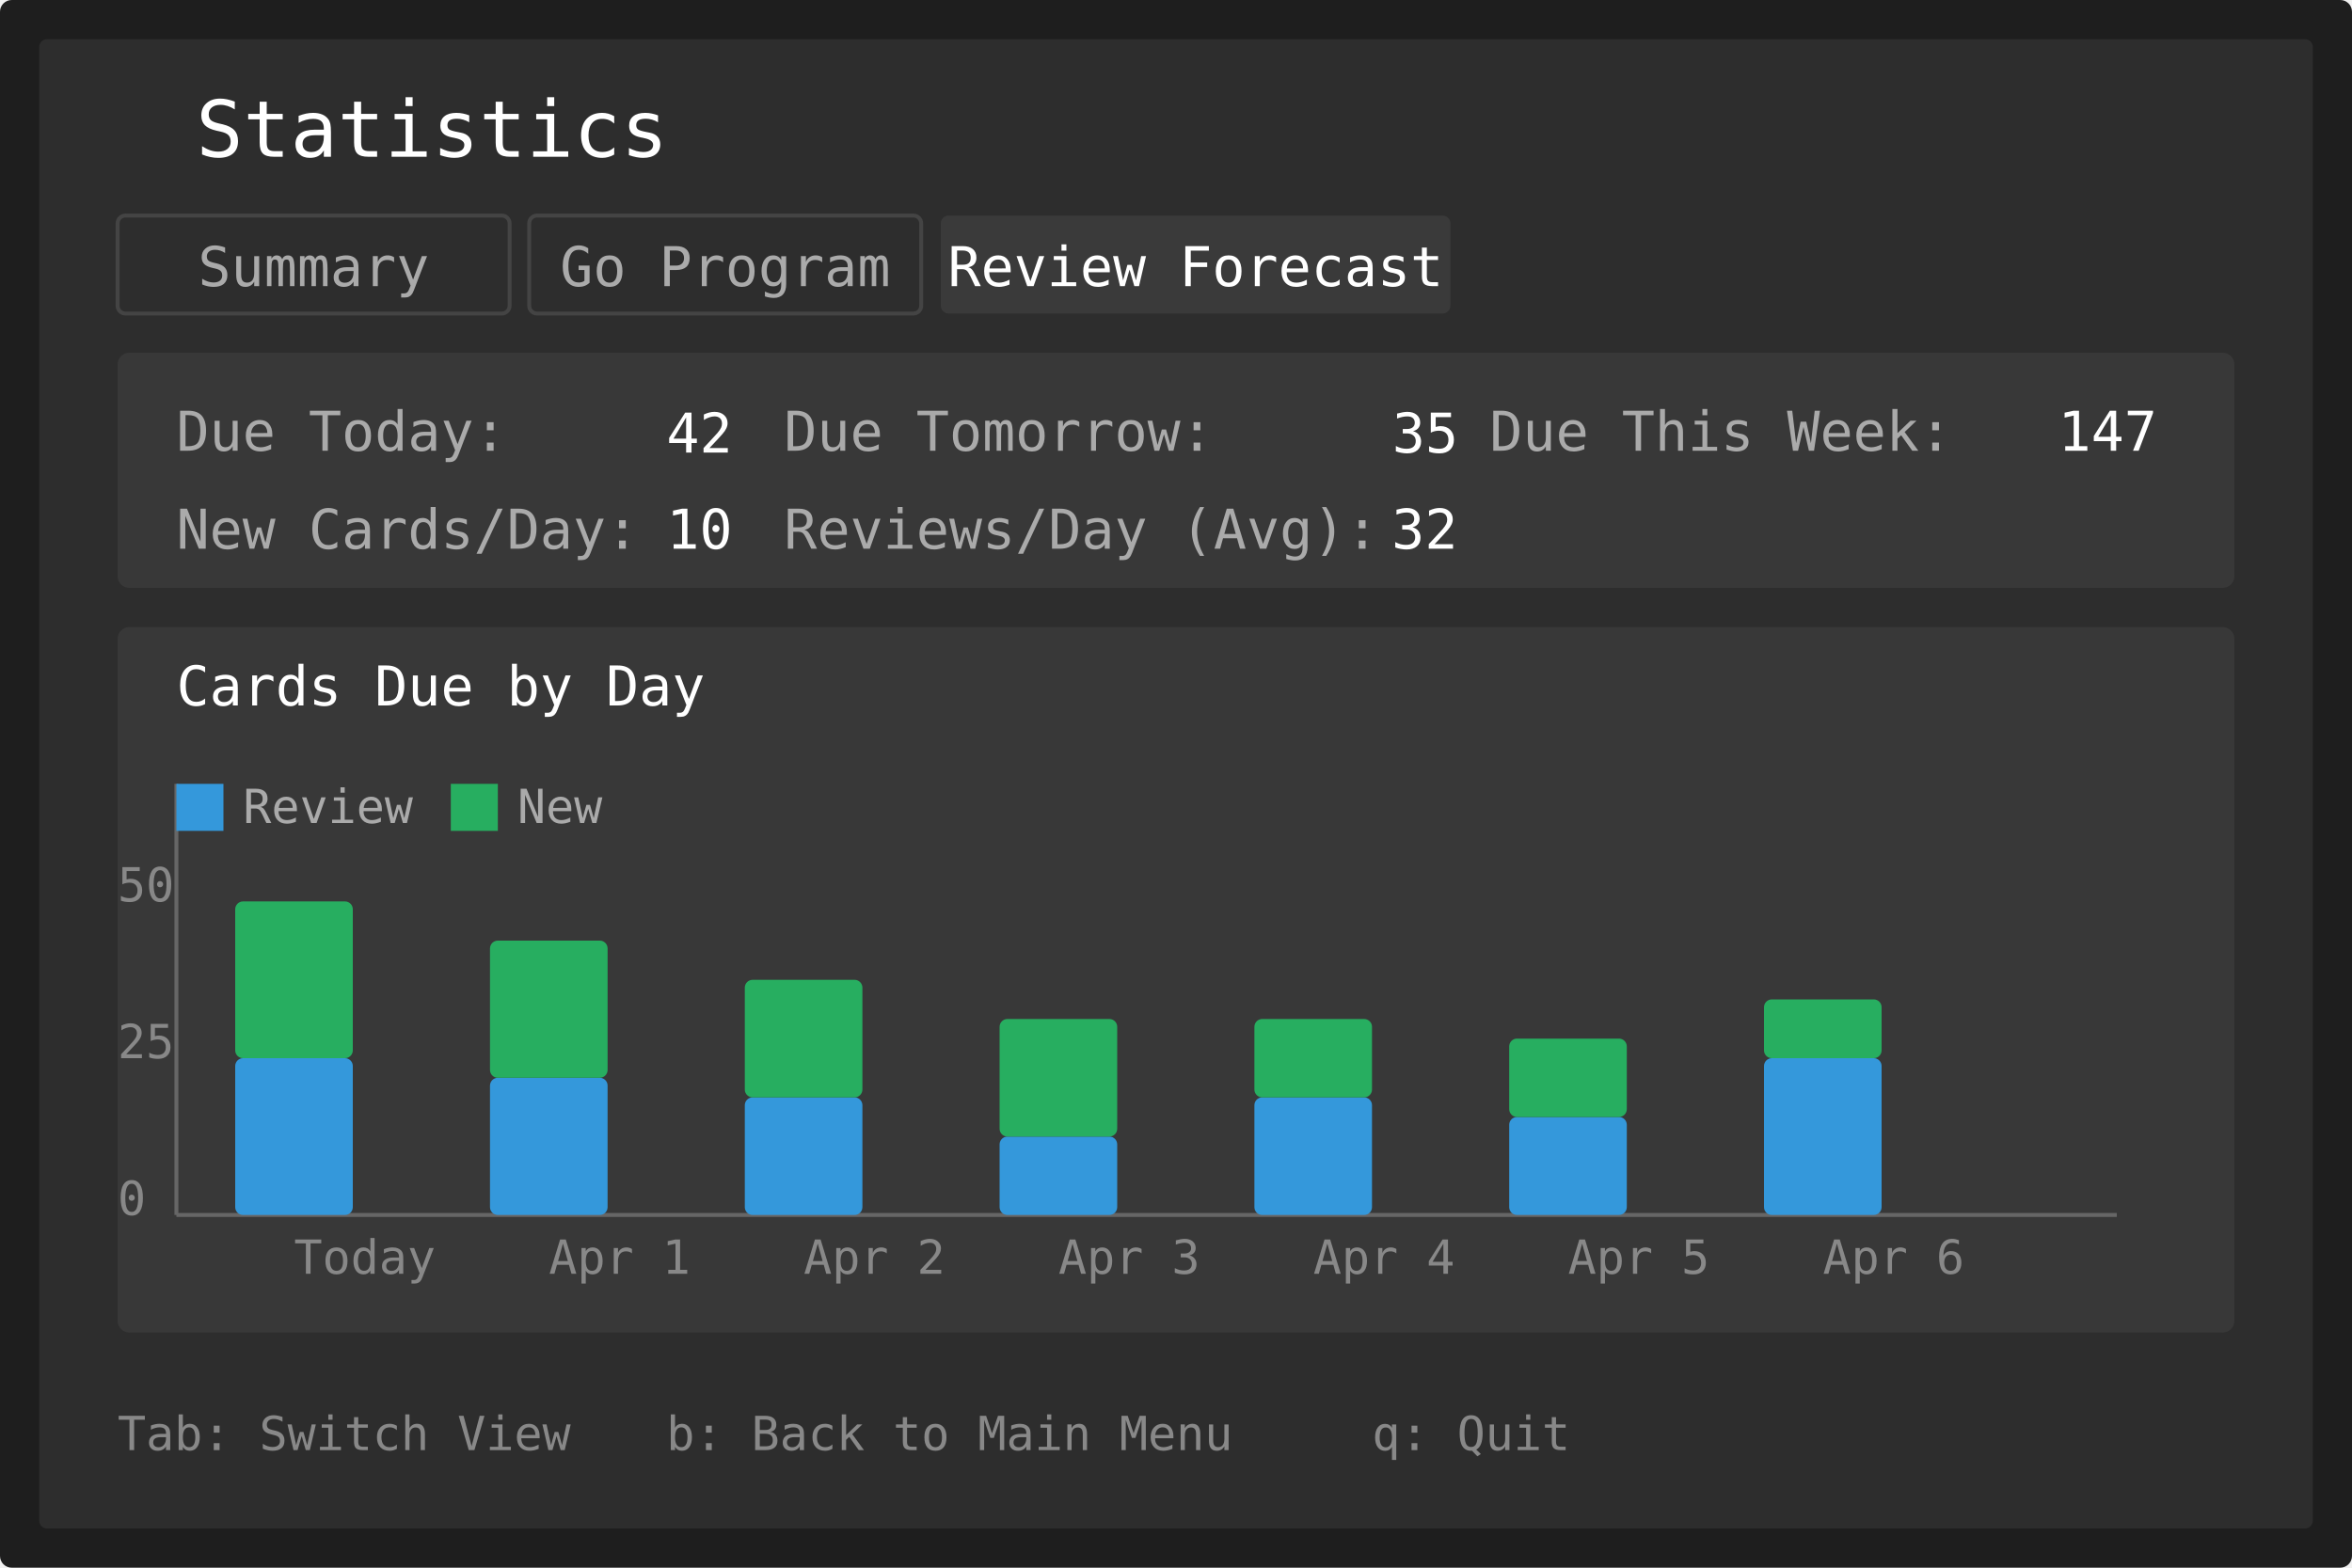
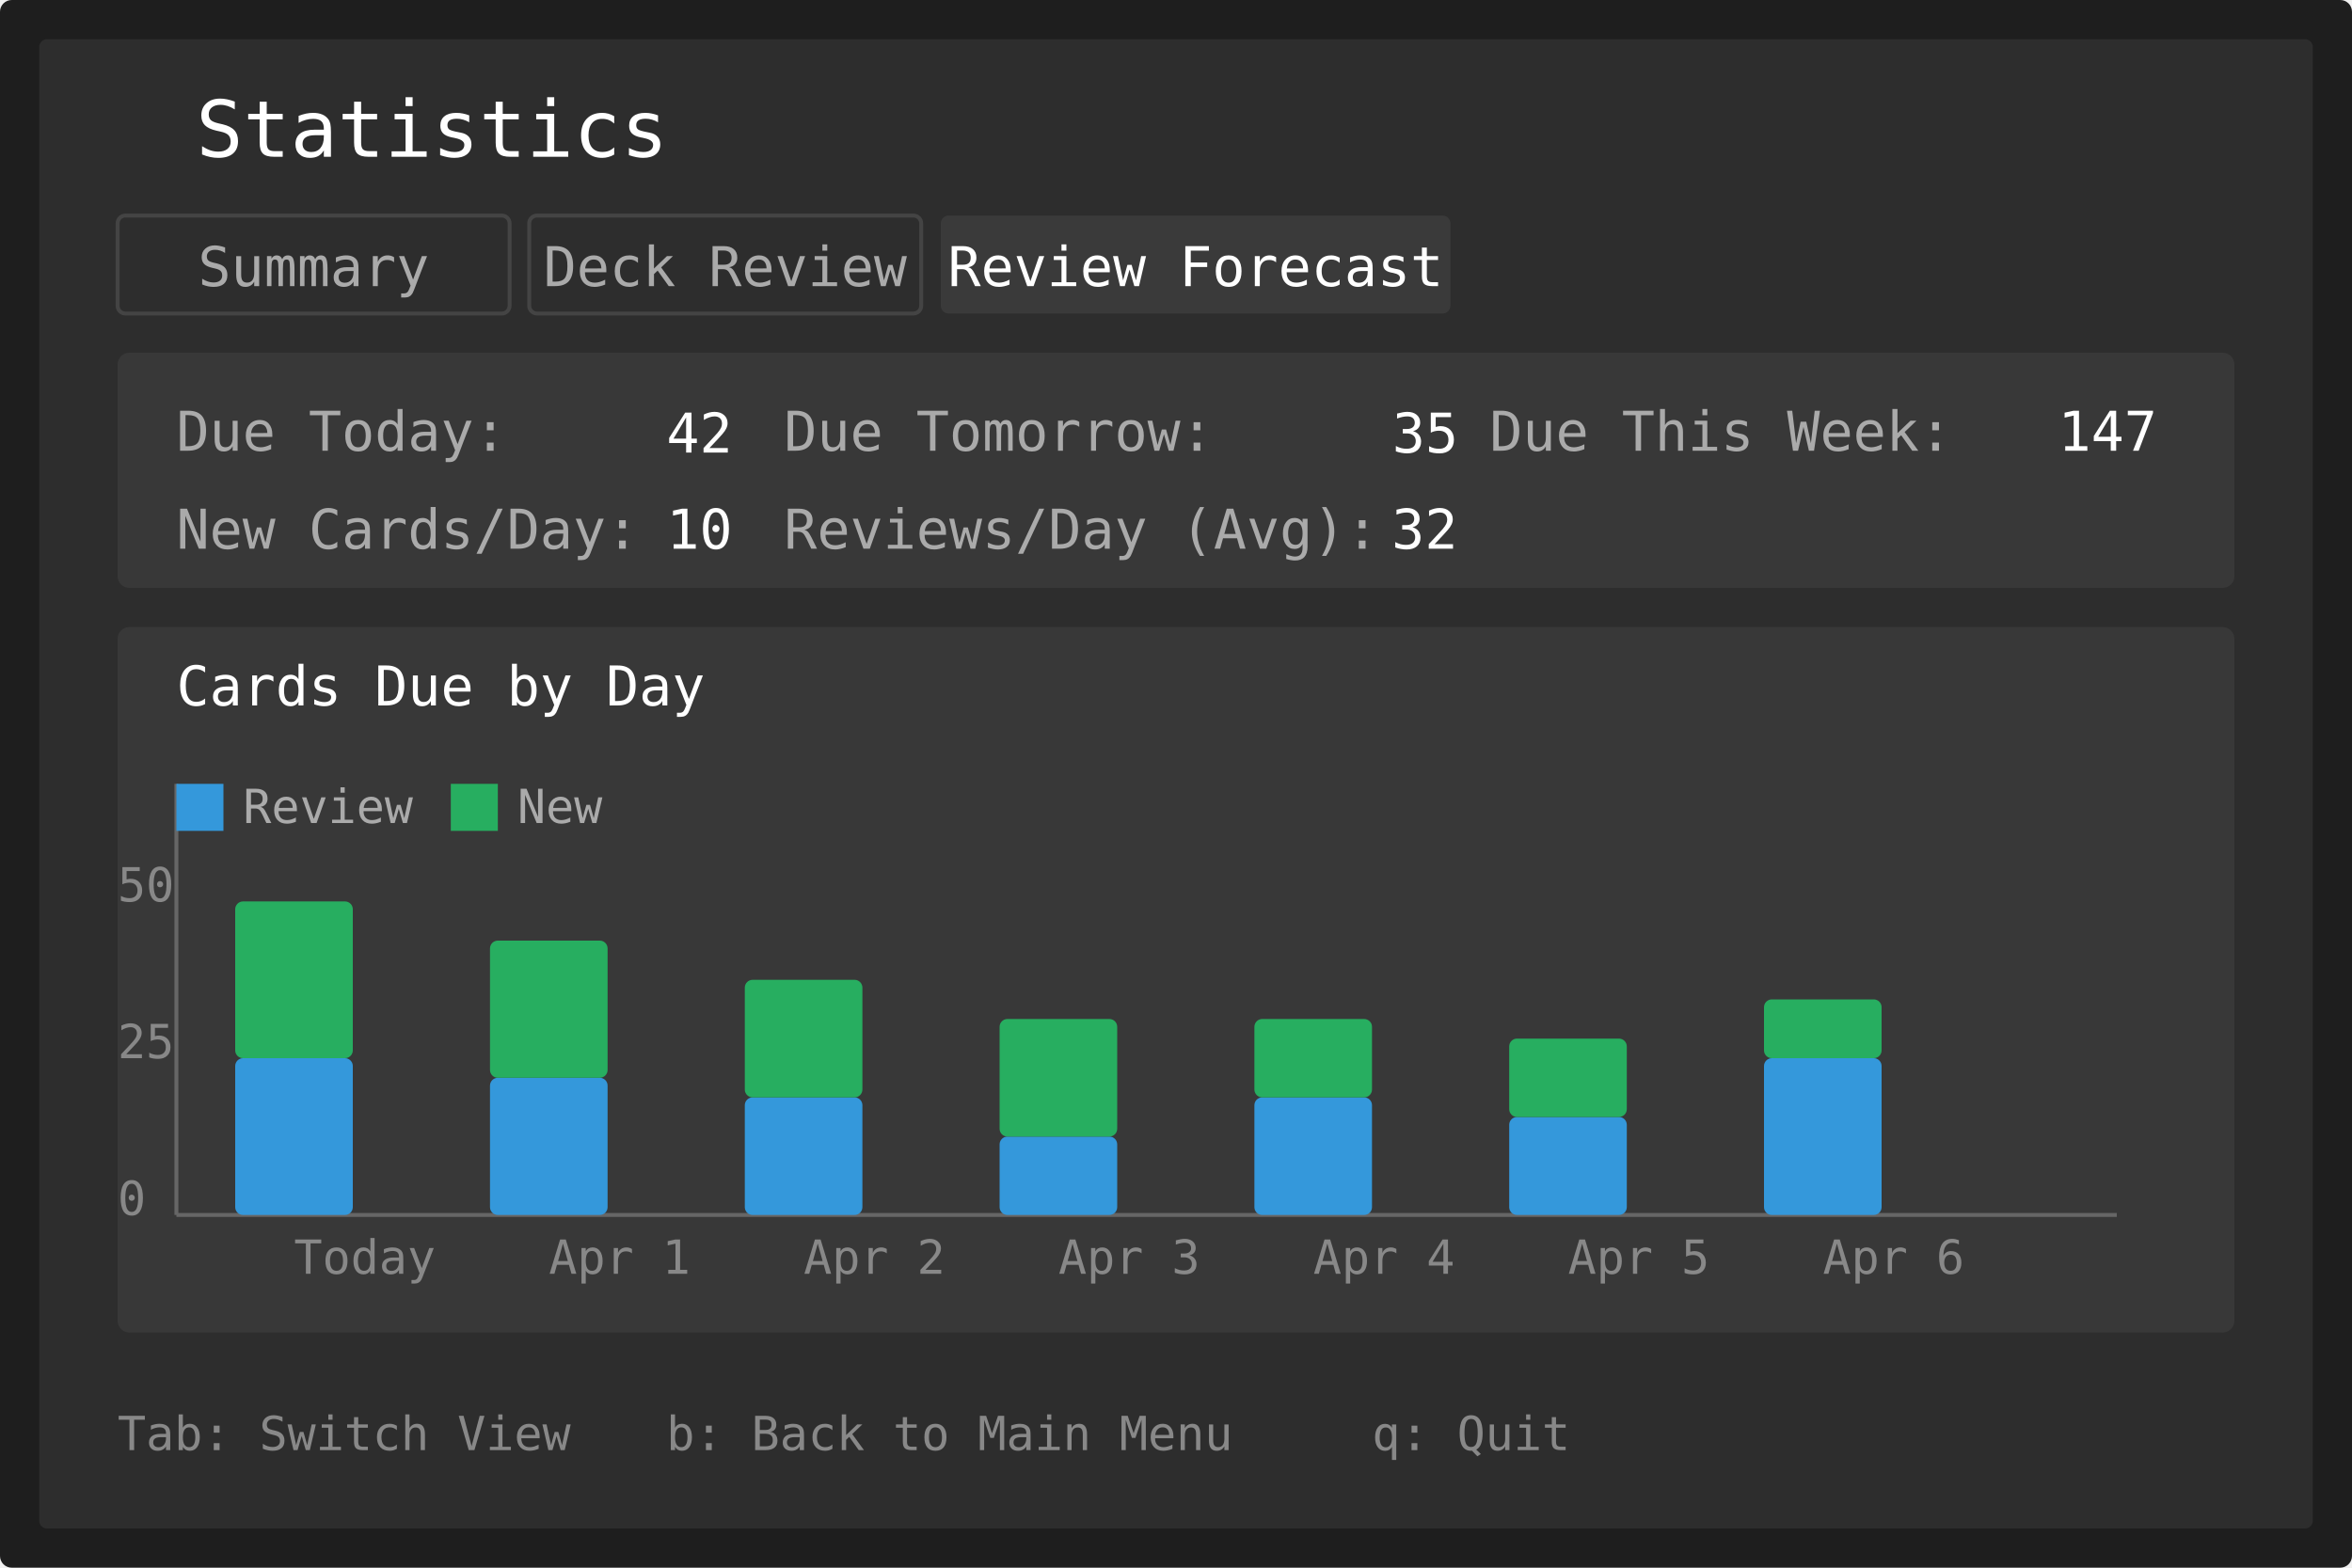
<svg xmlns="http://www.w3.org/2000/svg" viewBox="0 0 600 400" version="1.1" id="svg44">
  <defs id="defs44" />
  <rect width="600" height="400" fill="#1E1E1E" rx="3" ry="3" id="rect1" />
  <rect x="10" y="10" width="580" height="380" fill="#2D2D2D" rx="2" ry="2" id="rect2" />
  <text x="50" y="40" fill="#FFFFFF" font-family="monospace" font-size="20" id="text2">Statistics</text>
  <rect x="30" y="55" width="100" height="25" fill="#2D2D2D" rx="2" ry="2" stroke="#444444" stroke-width="1" id="rect3" />
  <text x="80" y="73" fill="#AAAAAA" font-family="monospace" font-size="14" text-anchor="middle" id="text3">Summary</text>
  <rect x="135" y="55" width="100" height="25" fill="#2D2D2D" rx="2" ry="2" stroke="#444444" stroke-width="1" id="rect4" />
-   <text x="185" y="73" fill="#AAAAAA" font-family="monospace" font-size="14" text-anchor="middle" id="text4">Go Program</text>
+   <text x="185" y="73" fill="#AAAAAA" font-family="monospace" font-size="14" text-anchor="middle" id="text4">Deck Review</text>
  <rect x="240" y="55" width="130" height="25" fill="#3A3A3A" rx="2" ry="2" id="rect5" />
  <text x="305" y="73" fill="#FFFFFF" font-family="monospace" font-size="14" text-anchor="middle" id="text5">Review Forecast</text>
  <rect x="30" y="90" width="540" height="60" fill="#383838" rx="3" ry="3" id="rect6" />
  <text x="45" y="115" fill="#AAAAAA" font-family="monospace" font-size="14" id="text6">Due Today:</text>
  <text x="170" y="115.474" fill="#ffffff" font-family="monospace" font-size="14px" id="text7">42</text>
  <text x="200" y="115" fill="#AAAAAA" font-family="monospace" font-size="14" id="text8">Due Tomorrow:</text>
  <text x="355.148" y="115.474" fill="#ffffff" font-family="monospace" font-size="14px" id="text9">35</text>
  <text x="380" y="115" fill="#AAAAAA" font-family="monospace" font-size="14" id="text10">Due This Week:</text>
  <text x="525" y="115" fill="#FFFFFF" font-family="monospace" font-size="14" id="text11">147</text>
  <text x="45" y="140" fill="#AAAAAA" font-family="monospace" font-size="14" id="text12">New Cards/Day:</text>
  <text x="170" y="140" fill="#FFFFFF" font-family="monospace" font-size="14" id="text13">10</text>
  <text x="200" y="140" fill="#AAAAAA" font-family="monospace" font-size="14" id="text14">Reviews/Day (Avg):</text>
  <text x="355" y="140" fill="#FFFFFF" font-family="monospace" font-size="14" id="text15">32</text>
  <rect x="30" y="160" width="540" height="180" fill="#383838" rx="3" ry="3" id="rect15" />
  <text x="45" y="180" fill="#FFFFFF" font-family="monospace" font-size="14" id="text16">Cards Due by Day</text>
  <line x1="45" y1="310" x2="540" y2="310" stroke="#666666" stroke-width="1" id="line16" />
  <line x1="45" y1="200" x2="45" y2="310" stroke="#666666" stroke-width="1" id="line17" />
  <text x="75" y="325" fill="#888888" font-family="monospace" font-size="12" id="text17">Today</text>
  <text x="140" y="325" fill="#888888" font-family="monospace" font-size="12" id="text18">Apr 1</text>
  <text x="205" y="325" fill="#888888" font-family="monospace" font-size="12" id="text19">Apr 2</text>
  <text x="270" y="325" fill="#888888" font-family="monospace" font-size="12" id="text20">Apr 3</text>
  <text x="335" y="325" fill="#888888" font-family="monospace" font-size="12" id="text21">Apr 4</text>
  <text x="400" y="325" fill="#888888" font-family="monospace" font-size="12" id="text22">Apr 5</text>
  <text x="465" y="325" fill="#888888" font-family="monospace" font-size="12" id="text23">Apr 6</text>
  <text x="30" y="310" fill="#888888" font-family="monospace" font-size="12" id="text24">0</text>
  <text x="30" y="270" fill="#888888" font-family="monospace" font-size="12" id="text25">25</text>
  <text x="30" y="230" fill="#888888" font-family="monospace" font-size="12" id="text26">50</text>
  <rect x="60" y="270" width="30" height="40" fill="#3498DB" rx="2" ry="2" id="rect26" />
  <rect x="60" y="230" width="30" height="40" fill="#27AE60" rx="2" ry="2" id="rect27" />
  <rect x="125" y="275" width="30" height="35" fill="#3498DB" rx="2" ry="2" id="rect28" />
  <rect x="125" y="240" width="30" height="35" fill="#27AE60" rx="2" ry="2" id="rect29" />
  <rect x="190" y="280" width="30" height="30" fill="#3498DB" rx="2" ry="2" id="rect30" />
  <rect x="190" y="250" width="30" height="30" fill="#27AE60" rx="2" ry="2" id="rect31" />
  <rect x="255" y="290" width="30" height="20" fill="#3498DB" rx="2" ry="2" id="rect32" />
  <rect x="255" y="260" width="30" height="30" fill="#27AE60" rx="2" ry="2" id="rect33" />
  <rect x="320" y="280" width="30" height="30" fill="#3498DB" rx="2" ry="2" id="rect34" />
  <rect x="320" y="260" width="30" height="20" fill="#27AE60" rx="2" ry="2" id="rect35" />
  <rect x="385" y="285" width="30" height="25" fill="#3498DB" rx="2" ry="2" id="rect36" />
  <rect x="385" y="265" width="30" height="20" fill="#27AE60" rx="2" ry="2" id="rect37" />
  <rect x="450" y="270" width="30" height="40" fill="#3498DB" rx="2" ry="2" id="rect38" />
  <rect x="450" y="255" width="30" height="15" fill="#27AE60" rx="2" ry="2" id="rect39" />
  <rect x="45" y="200" width="12" height="12" fill="#3498DB" id="rect40" />
  <text x="62" y="210" fill="#AAAAAA" font-family="monospace" font-size="12" id="text40">Review</text>
  <rect x="115" y="200" width="12" height="12" fill="#27AE60" id="rect41" />
  <text x="132" y="210" fill="#AAAAAA" font-family="monospace" font-size="12" id="text41">New</text>
  <text x="30" y="370" fill="#888888" font-family="monospace" font-size="12" id="text42">Tab: Switch View</text>
  <text x="170" y="370" fill="#888888" font-family="monospace" font-size="12" id="text43">b: Back to Main Menu</text>
  <text x="350" y="370" fill="#888888" font-family="monospace" font-size="12" id="text44">q: Quit</text>
</svg>
